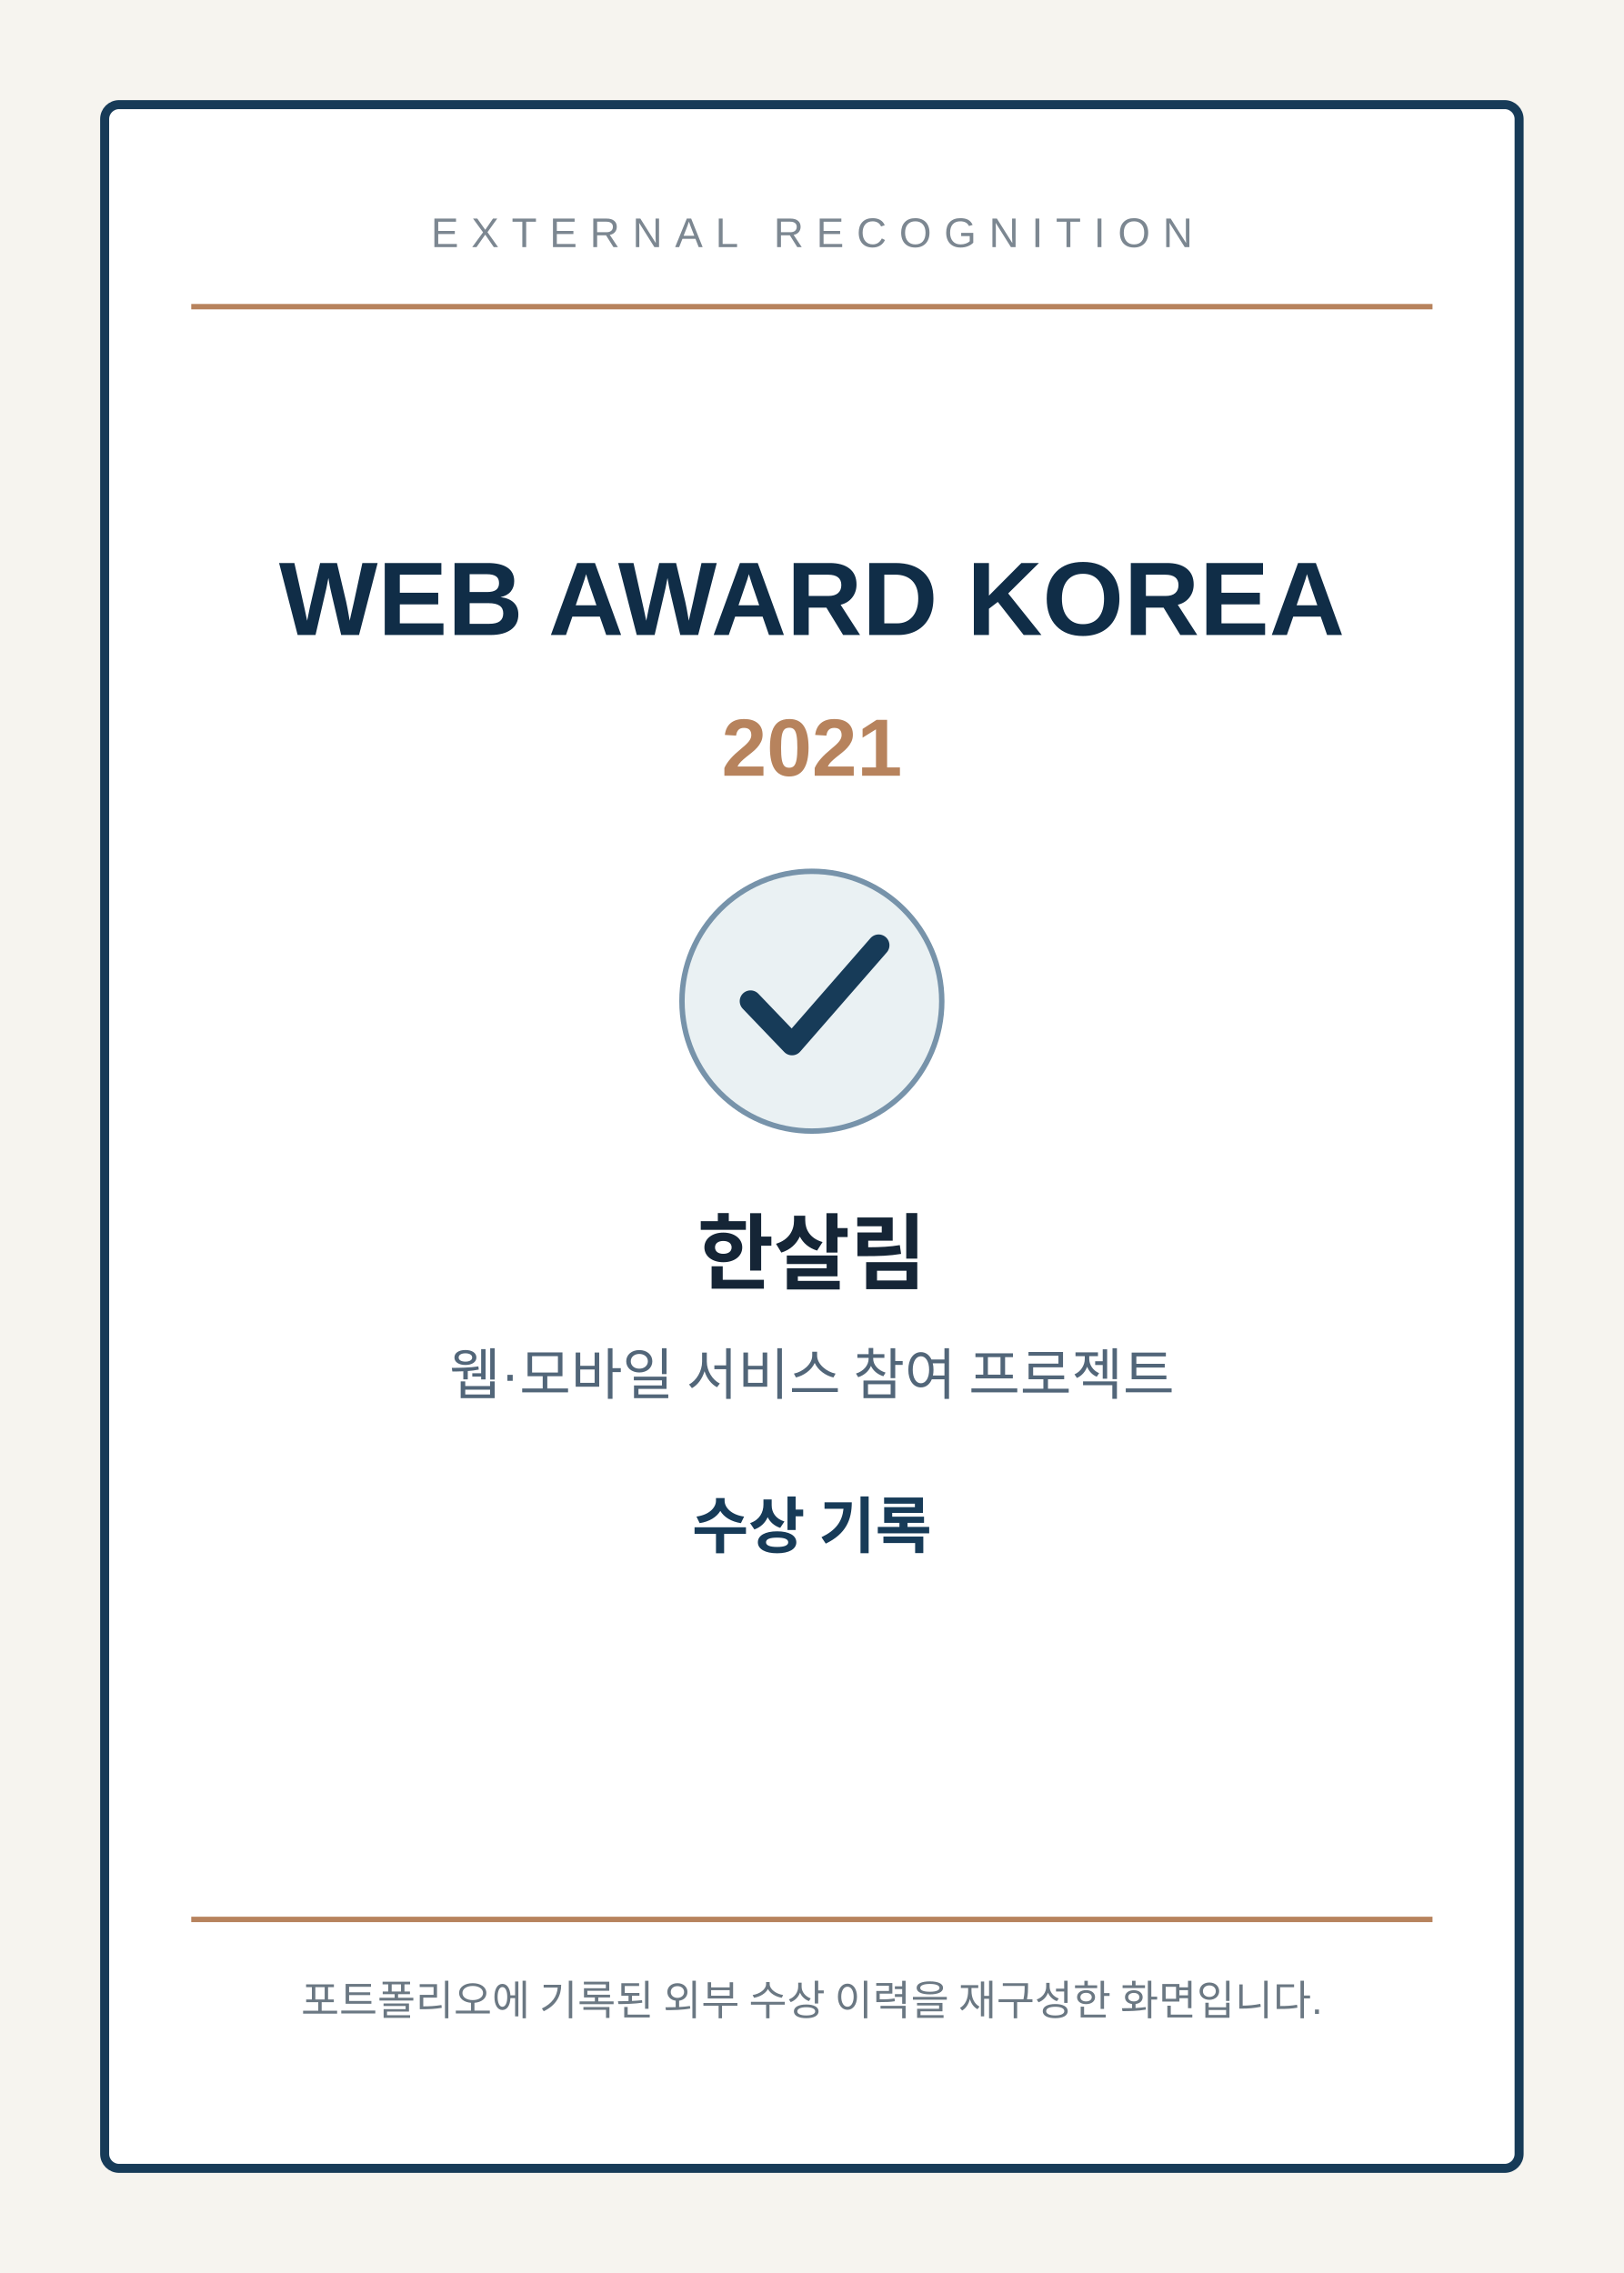
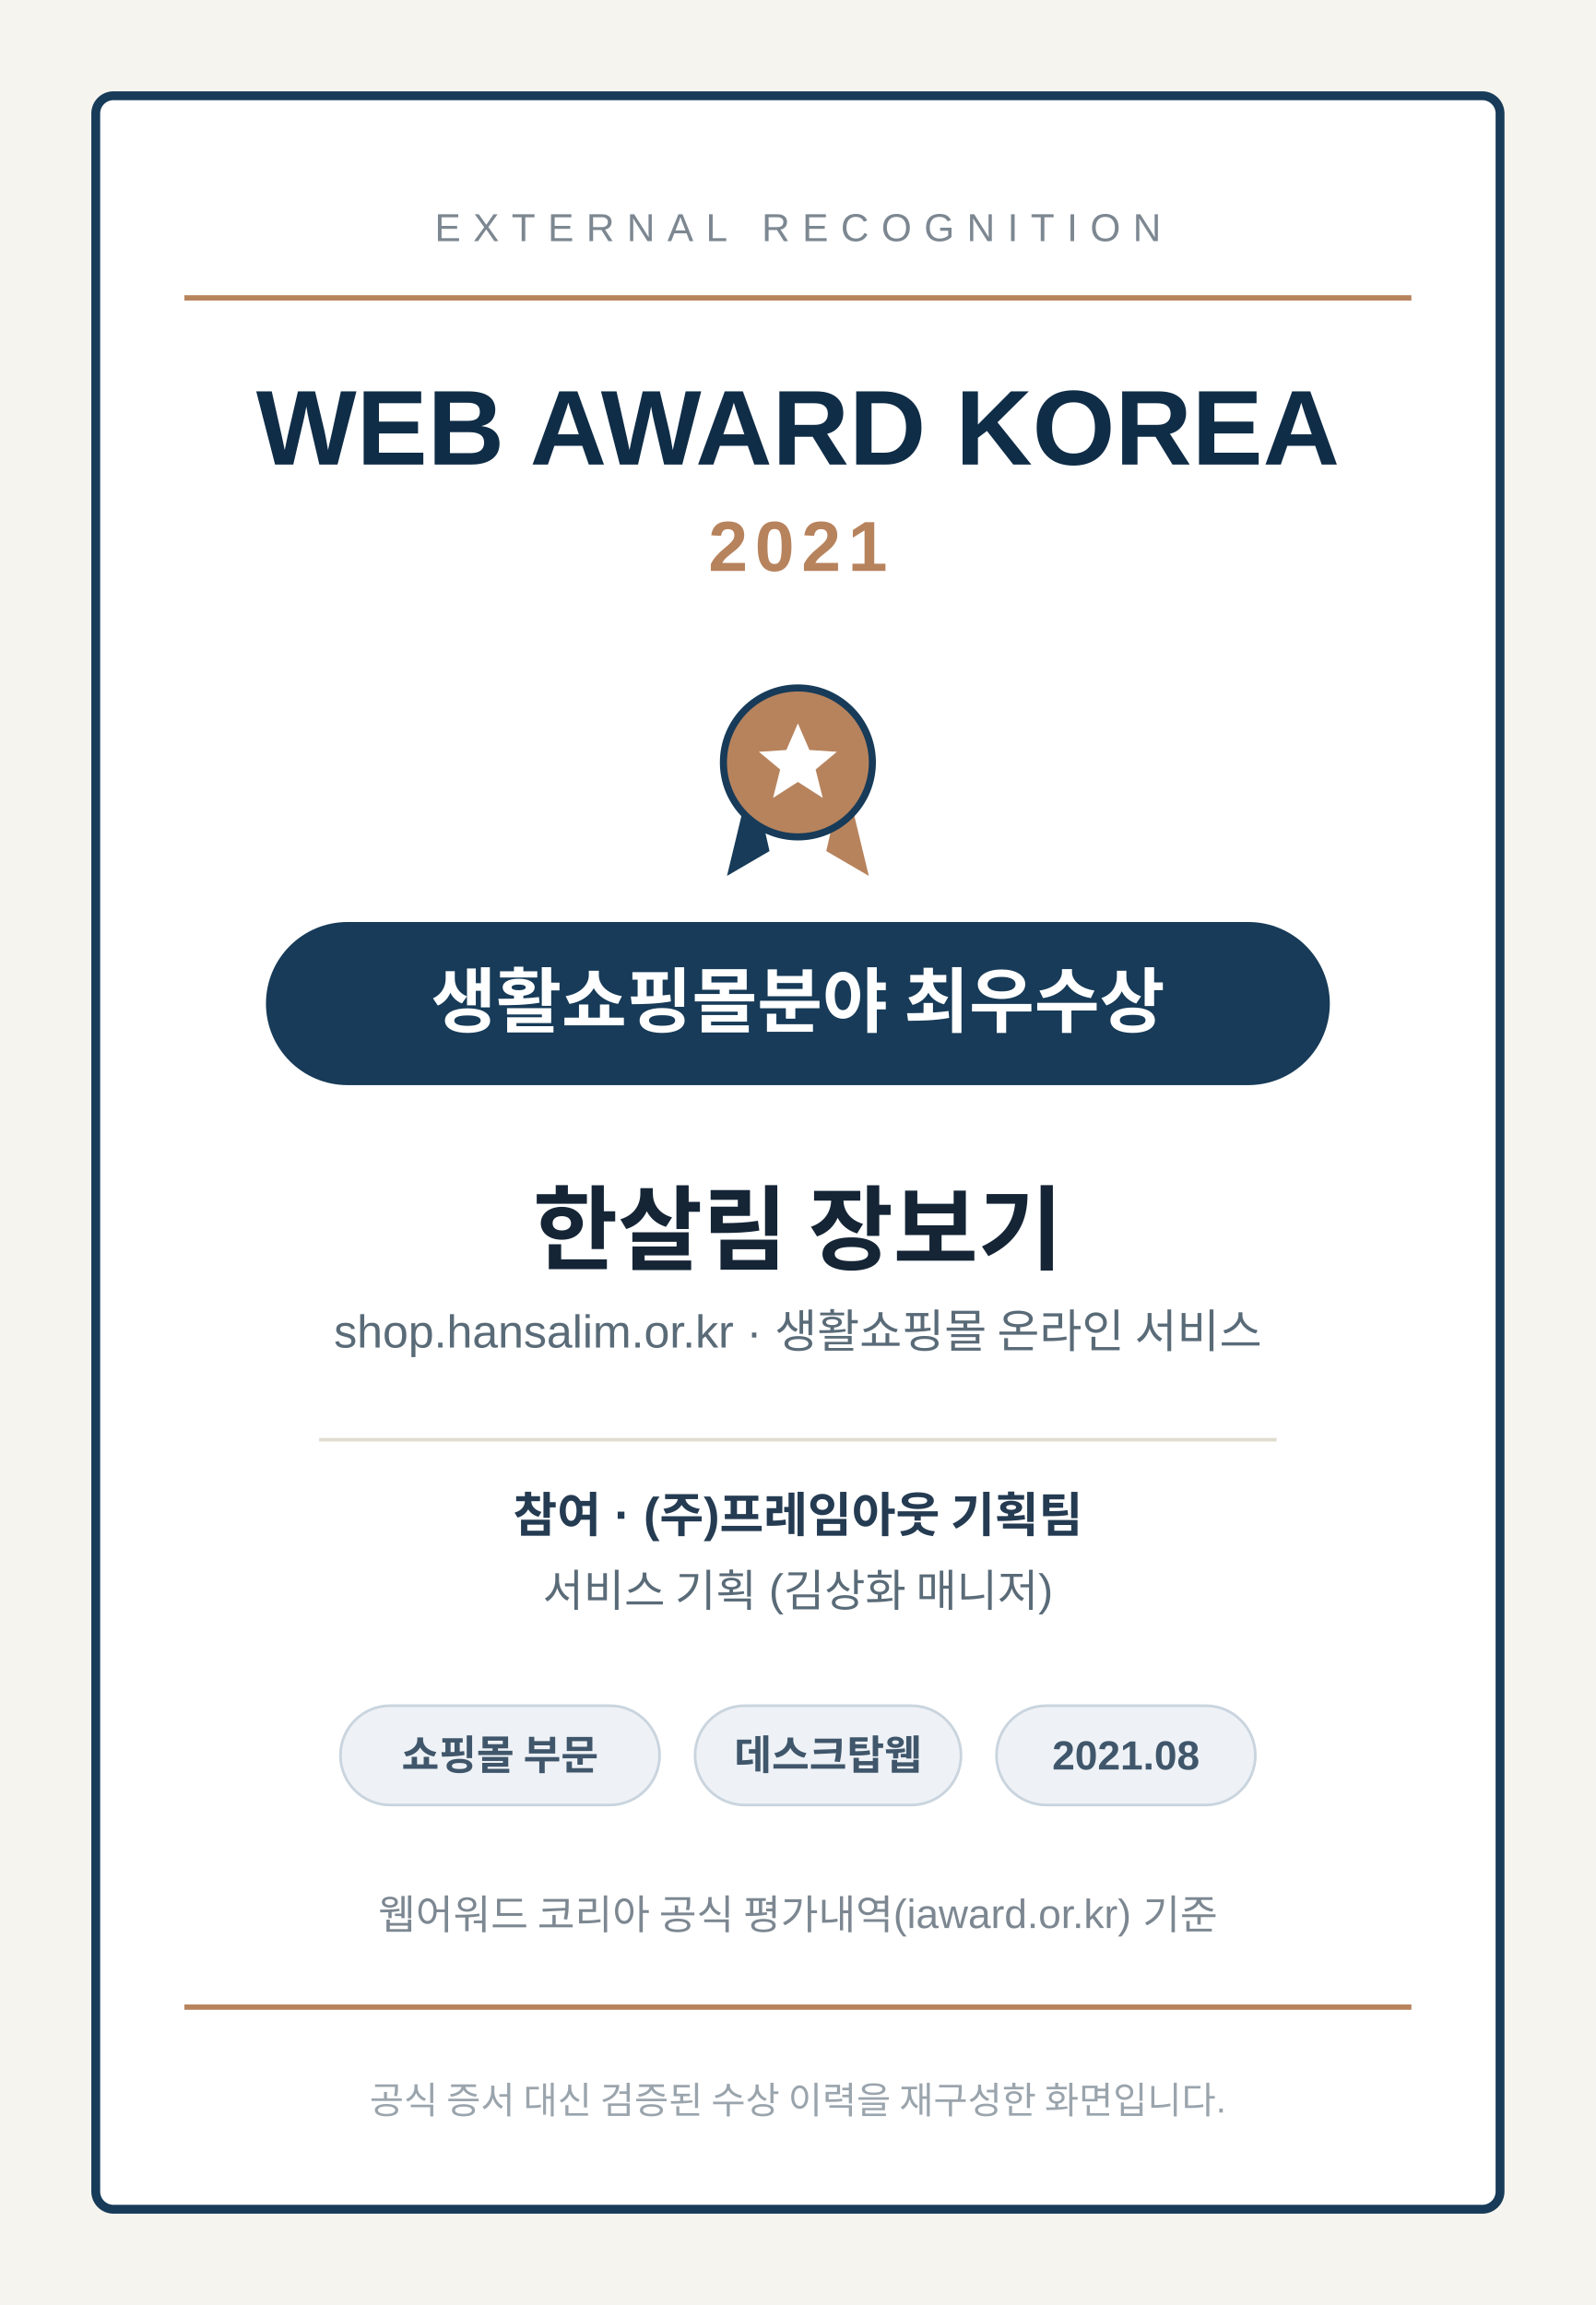
- <svg xmlns="http://www.w3.org/2000/svg" viewBox="0 0 900 1260" role="img" aria-labelledby="title desc">
-   <rect width="900" height="1260" fill="#f6f4ef" />
-   <rect x="58" y="58" width="784" height="1144" rx="8" fill="#fff" stroke="#173b58" stroke-width="5" />
-   <path d="M106 170h688M106 1064h688" stroke="#b7835d" stroke-width="3" />
-   <text x="450" y="137" text-anchor="middle" fill="#7c8791" font-family="Arial, sans-serif" font-size="23" letter-spacing="7">EXTERNAL RECOGNITION</text>
-   <text x="450" y="352" text-anchor="middle" fill="#102d47" font-family="Arial, sans-serif" font-size="58" font-weight="700">WEB AWARD KOREA</text>
-   <text x="450" y="430" text-anchor="middle" fill="#b7835d" font-family="Arial, sans-serif" font-size="45" font-weight="700">2021</text>
-   <circle cx="450" cy="555" r="72" fill="#eaf1f3" stroke="#7793aa" stroke-width="3" />
-   <path d="M416 555l23 24 48-55" fill="none" stroke="#173b58" stroke-width="12" stroke-linecap="round" stroke-linejoin="round" />
-   <text x="450" y="711" text-anchor="middle" fill="#152536" font-family="Arial, sans-serif" font-size="46" font-weight="700">한살림</text>
-   <text x="450" y="773" text-anchor="middle" fill="#526679" font-family="Arial, sans-serif" font-size="31">웹·모바일 서비스 참여 프로젝트</text>
-   <text x="450" y="858" text-anchor="middle" fill="#173b58" font-family="Arial, sans-serif" font-size="34" font-weight="700">수상 기록</text>
-   <text x="450" y="1117" text-anchor="middle" fill="#6b7883" font-family="Arial, sans-serif" font-size="23">포트폴리오에 기록된 외부 수상 이력을 재구성한 화면입니다.</text>
+ <svg xmlns="http://www.w3.org/2000/svg" viewBox="0 0 900 1300" role="img" aria-labelledby="title desc" font-family="'Noto Sans KR','Malgun Gothic','Apple SD Gothic Neo',Arial,sans-serif">
+   <rect width="900" height="1300" fill="#f6f4ef" />
+   <rect x="54" y="54" width="792" height="1192" rx="10" fill="#ffffff" stroke="#173b58" stroke-width="5" />
+   <path d="M104 168h692M104 1132h692" stroke="#b7835d" stroke-width="3" />
+   <text x="450" y="136" text-anchor="middle" fill="#7c8791" font-size="22" letter-spacing="7">EXTERNAL RECOGNITION</text>
+   <text x="450" y="262" text-anchor="middle" fill="#102d47" font-size="60" font-weight="800">WEB AWARD KOREA</text>
+   <text x="450" y="322" text-anchor="middle" fill="#b7835d" font-size="40" font-weight="700" letter-spacing="4">2021</text>
+   <g transform="translate(450,430)">
+     <path d="M-26 6 L-40 64 L-16 50 Z" fill="#173b58" />
+     <path d="M26 6 L40 64 L16 50 Z" fill="#b7835d" />
+     <circle cx="0" cy="0" r="42" fill="#b7835d" stroke="#173b58" stroke-width="4" />
+     <path d="M0 -22 L6.5 -7 L22 -6 L10 4 L14 20 L0 11 L-14 20 L-10 4 L-22 -6 L-6.5 -7 Z" fill="#fff" />
+   </g>
+   <rect x="150" y="520" width="600" height="92" rx="46" fill="#173b58" />
+   <text x="450" y="579" text-anchor="middle" fill="#ffffff" font-size="40" font-weight="800">생활쇼핑몰분야 최우수상</text>
+   <text x="450" y="712" text-anchor="middle" fill="#152536" font-size="52" font-weight="800">한살림 장보기</text>
+   <text x="450" y="760" text-anchor="middle" fill="#5a6b78" font-size="26">shop.hansalim.or.kr · 생활쇼핑몰 온라인 서비스</text>
+   <path d="M180 812h540" stroke="#e0dccf" stroke-width="2" />
+   <text x="450" y="864" text-anchor="middle" fill="#243b52" font-size="27" font-weight="700">참여 · (주)프레임아웃 기획팀</text>
+   <text x="450" y="906" text-anchor="middle" fill="#5a6b78" font-size="25">서비스 기획 (김상화 매니저)</text>
+   <g font-size="23" font-weight="700" text-anchor="middle">
+     <rect x="192" y="962" width="180" height="56" rx="28" fill="#eef2f6" stroke="#c9d4de" stroke-width="1.5" />
+     <text x="282" y="998" fill="#40566b">쇼핑몰 부문</text>
+     <rect x="392" y="962" width="150" height="56" rx="28" fill="#eef2f6" stroke="#c9d4de" stroke-width="1.5" />
+     <text x="467" y="998" fill="#40566b">데스크탑웹</text>
+     <rect x="562" y="962" width="146" height="56" rx="28" fill="#eef2f6" stroke="#c9d4de" stroke-width="1.5" />
+     <text x="635" y="998" fill="#40566b">2021.08</text>
+   </g>
+   <text x="450" y="1088" text-anchor="middle" fill="#7c8791" font-size="23">웹어워드 코리아 공식 평가내역(iaward.or.kr) 기준</text>
+   <text x="450" y="1192" text-anchor="middle" fill="#9aa4ac" font-size="21">공식 증서 대신 검증된 수상 이력을 재구성한 화면입니다.</text>
</svg>
